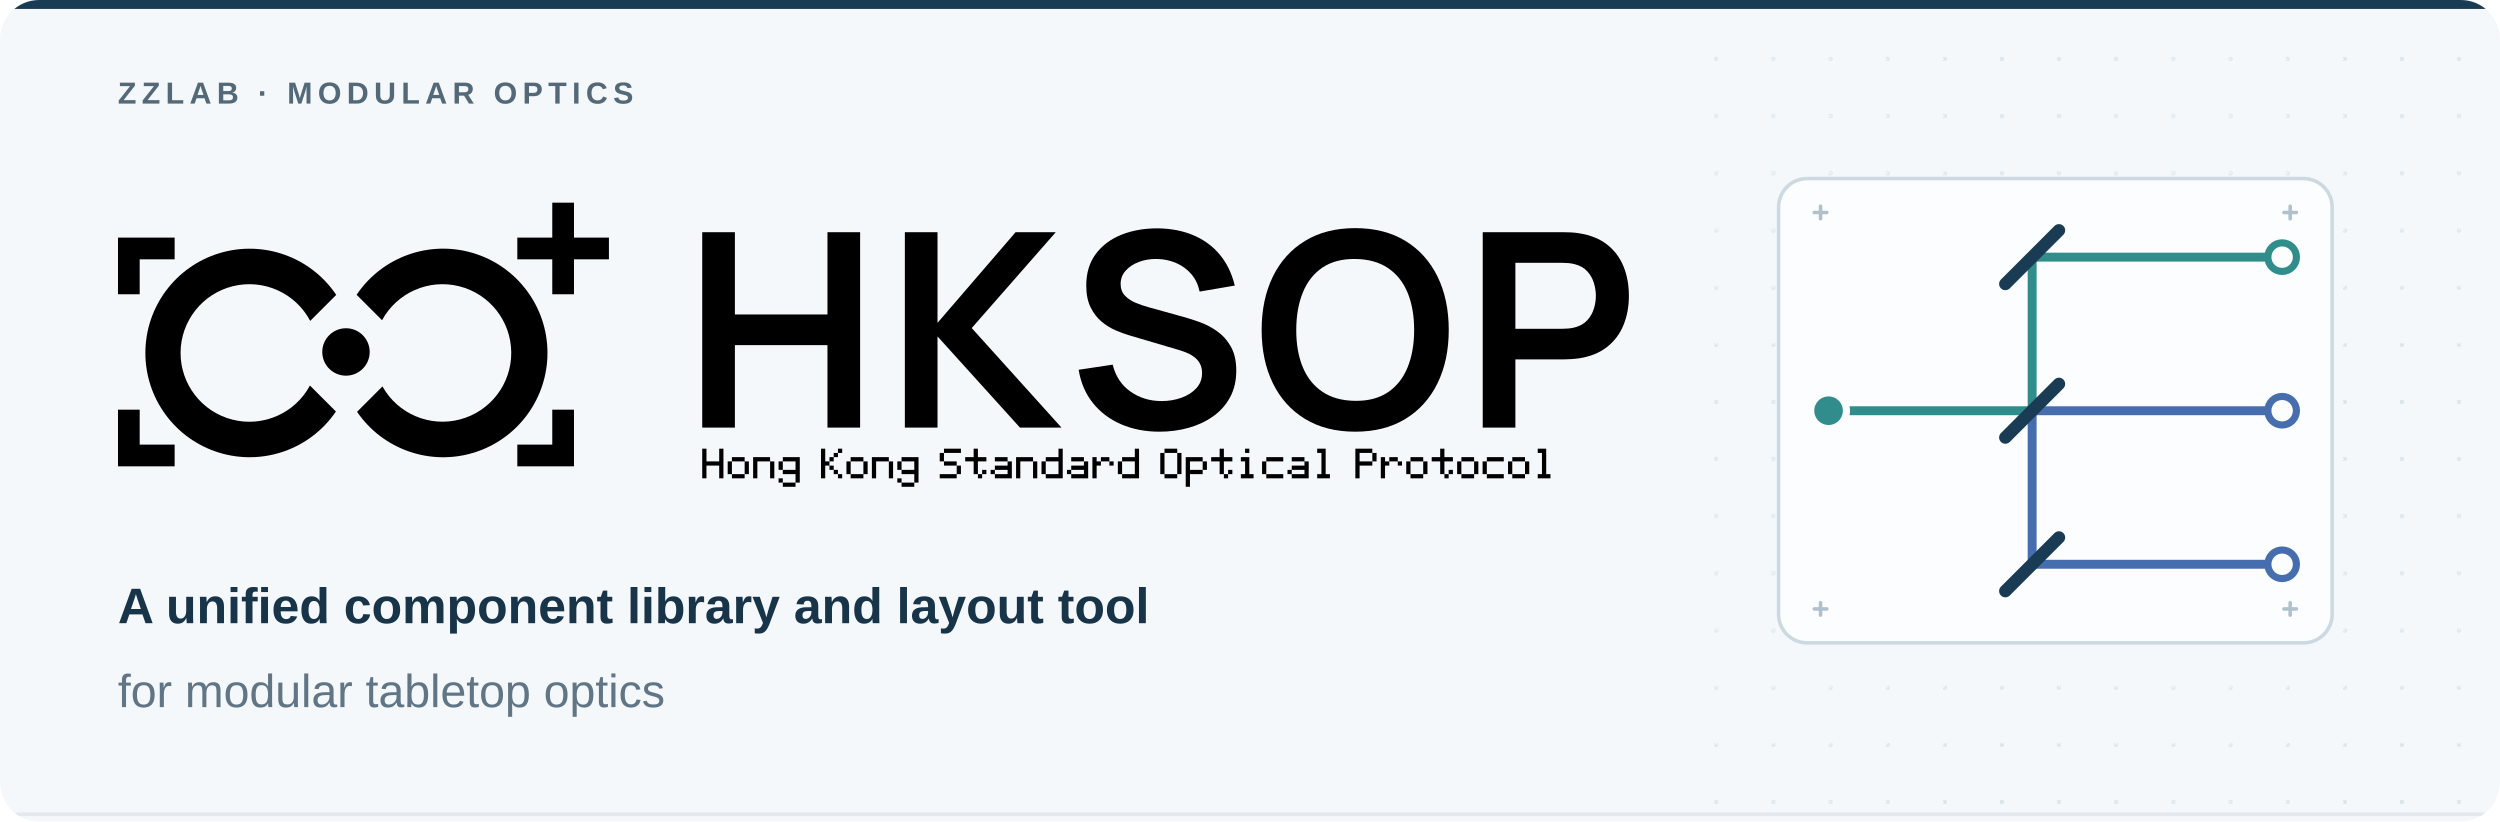
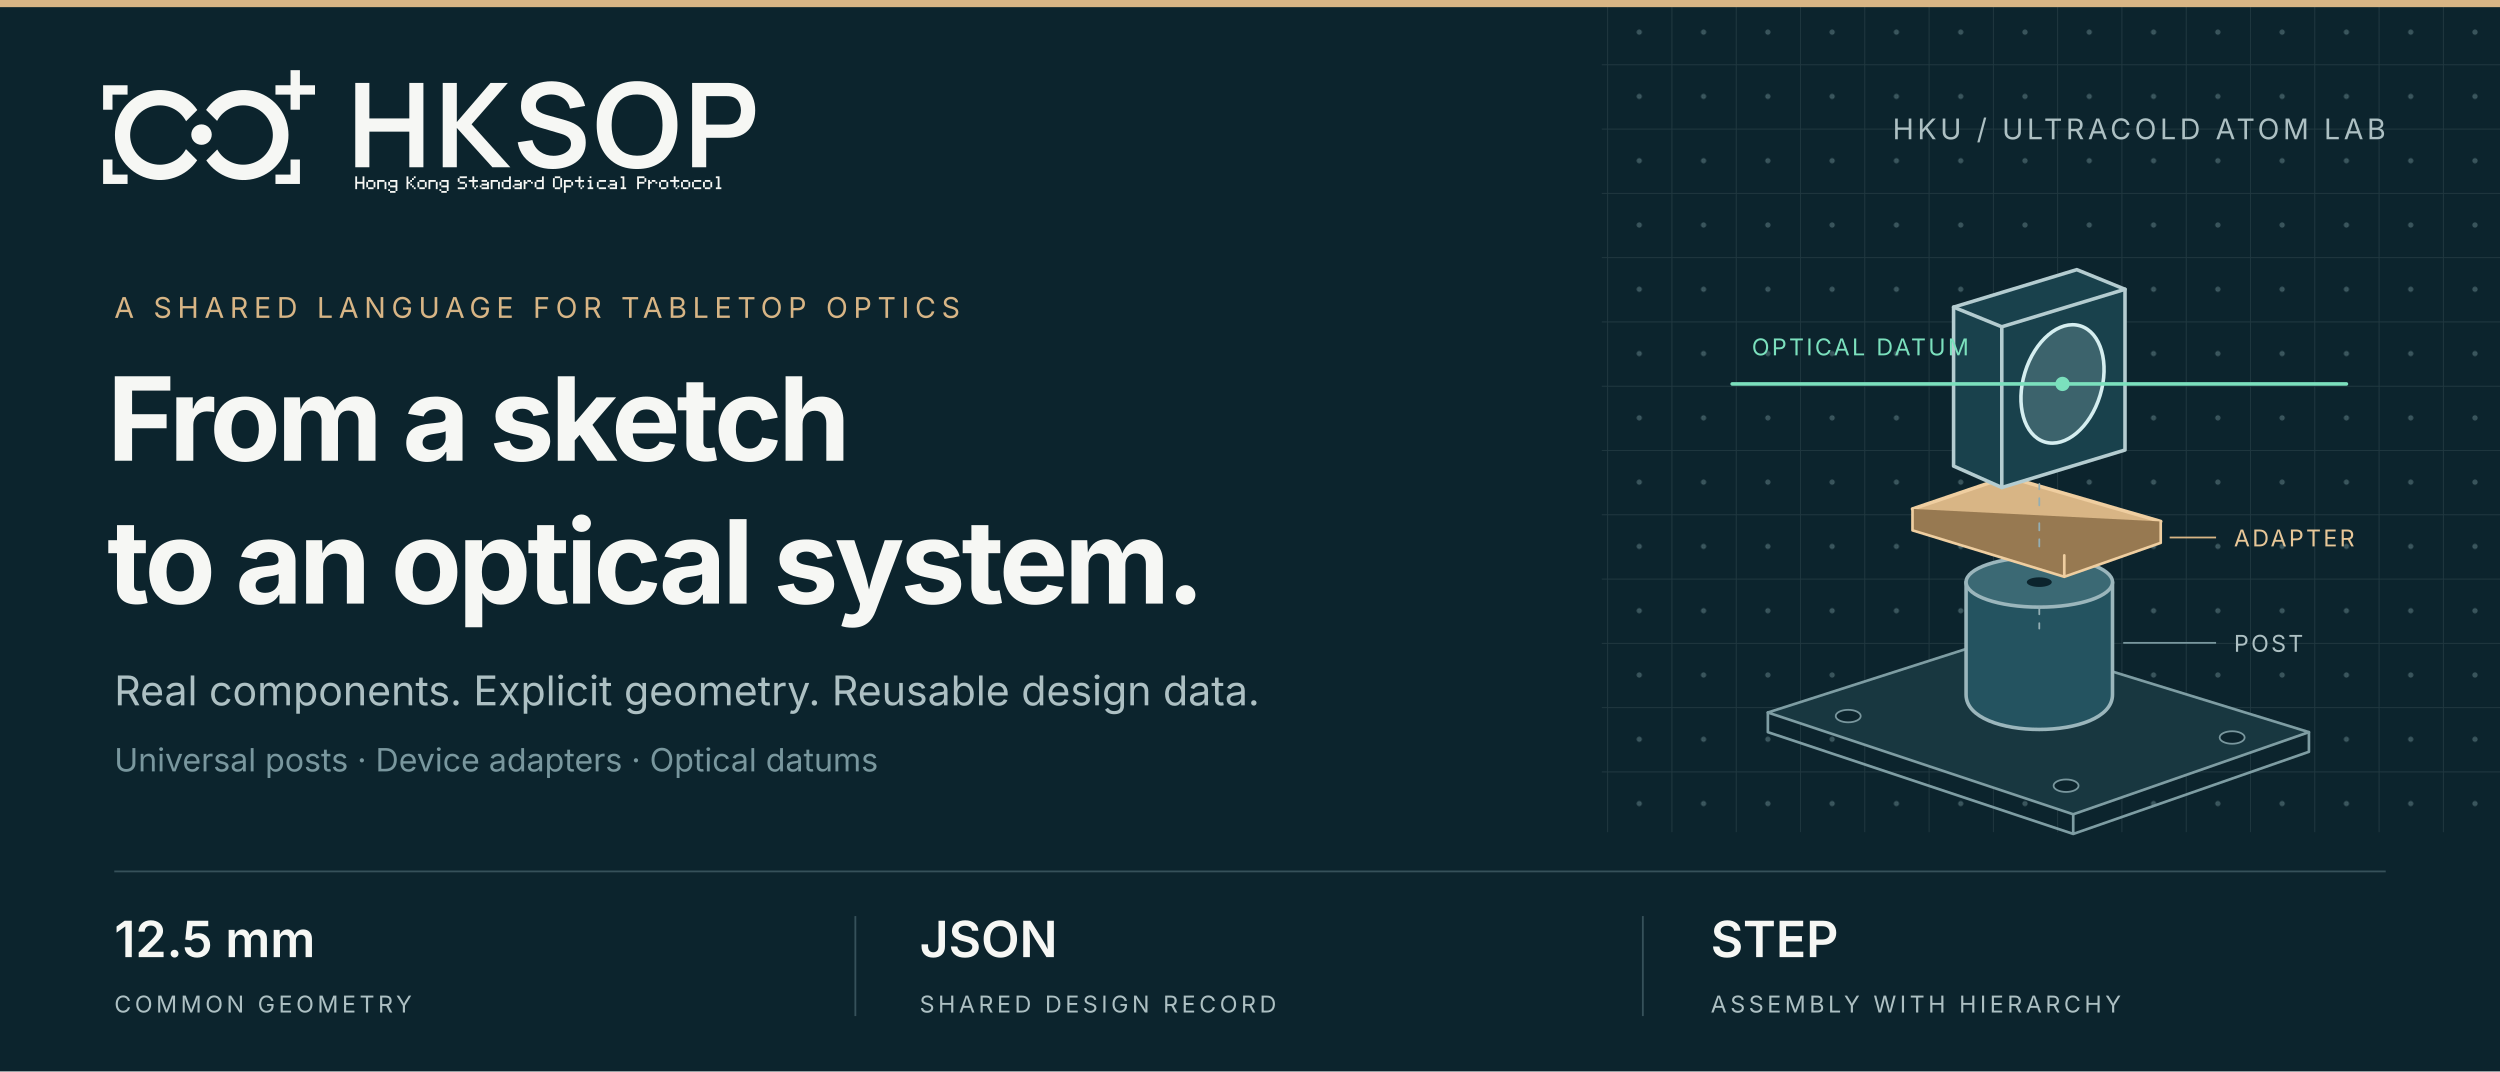
- <svg xmlns="http://www.w3.org/2000/svg" width="1400" height="460" viewBox="0 0 1400 460" role="img" aria-labelledby="cover-title cover-desc">
+ <svg xmlns="http://www.w3.org/2000/svg" width="1400" height="600" viewBox="0 0 1400 600" role="img" aria-labelledby="title desc">
  <defs>
-     <pattern id="grid" width="32" height="32" patternUnits="userSpaceOnUse">
-       <circle cx="1" cy="1" r="1.3" fill="#dce5eb" />
+     <pattern id="grid" width="36" height="36" patternUnits="userSpaceOnUse">
+       <path d="M36 0H0V36" fill="none" stroke="#203840" stroke-width="1" />
    </pattern>
-     <clipPath id="cover-clip">
-       <rect width="1400" height="460" rx="22" />
-     </clipPath>
+     <pattern id="dots" width="36" height="36" patternUnits="userSpaceOnUse">
+       <circle cx="18" cy="18" r="1.5" fill="#39545b" />
+     </pattern>
  </defs>
-   <g clip-path="url(#cover-clip)">
-     <rect width="1400" height="460" fill="#f5f8fa" />
-     <rect x="960" width="440" height="460" fill="url(#grid)" />
-     <path d="M0 0H1400" stroke="#193b54" stroke-width="10" />
-     <path d="M0 456H1400" stroke="#e2e8ed" stroke-width="2" />
-     <g font-family="-apple-system, BlinkMacSystemFont, Segoe UI, PingFang SC, Microsoft YaHei, Arial, sans-serif">
-       <text x="66" y="58" font-size="17" font-weight="600" letter-spacing="3" fill="#536978">ZZLAB · MODULAR OPTICS</text>
-       <g transform="translate(18 85) scale(0.475)">
-         <g id="symbol">
-           <g id="original-core">
-             <path id="green-c" fill="#000000" d="M358.497 168.719 A122.916 122.916 0 1 0 358.13 306.186 L327.513 275.569 A81.088 81.088 0 1 1 327.824 199.392 Z" />
-             <path id="blue-c" fill="#000000" d="M382.527 168.583 A122.964 122.964 0 1 1 383.063 306.553 L412.995 276.621 A81.052 81.052 0 1 0 412.516 198.572 Z" />
-             <circle id="center" cx="370" cy="236" r="27.956" fill="#000000" />
-             <path id="brand-plus" fill="#000000" d="M613.2 60 L638.8 60 L638.8 101.2 L680 101.2 L680 126.8 L638.8 126.8 L638.8 168 L613.2 168 L613.2 126.8 L572 126.8 L572 101.2 L613.2 101.2 Z" />
-           </g>
-           <g id="standard-interfaces">
-             <path id="corner-top-left" fill="#000000" d="M101.2 101.2 L168 101.2 L168 126.8 L126.8 126.8 L126.8 168 L101.2 168 Z" />
-             <path id="corner-bottom-left" fill="#000000" d="M101.2 304 L126.8 304 L126.8 345.2 L168 345.2 L168 370.8 L101.2 370.8 Z" />
-             <path id="corner-bottom-right" fill="#000000" d="M613.2 304 L638.8 304 L638.8 370.8 L572 370.8 L572 345.2 L613.2 345.2 Z" />
-           </g>
-         </g>
-         <g id="wordmark-acronym" fill="#000000" aria-label="HKSOP" data-typeface="Manrope" data-weight="700">
-           <path id="manrope-letter-0" d="M790.0 325.2V94.8H828.506V191.814H937.627V94.8H976.133V325.2H937.627V227.92H828.506V325.2Z" />
-           <path id="manrope-letter-1" d="M1028.88 325.2V94.8H1067.386V201.68L1159.44 94.8H1206.799L1107.706 207.813L1213.573 325.2H1164.613L1067.386 217.68V325.2Z" />
-           <path id="manrope-letter-2" d="M1329.2 330Q1303.973 330 1283.733 321.2Q1263.493 312.4 1250.453 296.013Q1237.413 279.627 1233.787 256.987L1273.893 250.96Q1278.933 271.44 1294.853 282.667Q1310.773 293.894 1331.6 293.894Q1343.893 293.894 1354.8 290.027Q1365.707 286.16 1372.493 278.76Q1379.28 271.36 1379.28 260.773Q1379.28 255.893 1377.693 251.853Q1376.107 247.813 1373 244.6Q1369.893 241.386 1365.026 238.773Q1360.16 236.16 1353.626 234.16L1294.16 216.613Q1286.48 214.4 1277.573 210.586Q1268.666 206.773 1260.773 200.186Q1252.88 193.6 1247.813 183.266Q1242.747 172.933 1242.747 157.68Q1242.747 135.413 1254.067 120.333Q1265.387 105.253 1284.48 97.693Q1303.573 90.133 1327.013 90.267Q1350.64 90.533 1369.226 98.453Q1387.813 106.373 1400.253 121.36Q1412.693 136.347 1417.84 157.733L1376.4 164.827Q1373.894 152.693 1366.56 144.173Q1359.227 135.653 1348.76 131.146Q1338.293 126.639 1326.48 126.373Q1314.933 126.106 1305.119 129.746Q1295.306 133.386 1289.293 140.08Q1283.279 146.773 1283.279 155.76Q1283.279 164.32 1288.386 169.627Q1293.493 174.933 1301.146 178.094Q1308.8 181.254 1316.56 183.334L1357.84 194.8Q1366.32 197.094 1376.853 200.934Q1387.386 204.774 1397.146 211.64Q1406.906 218.507 1413.253 229.72Q1419.6 240.934 1419.6 258.107Q1419.6 276.053 1412.2 289.587Q1404.8 303.12 1392.106 312.067Q1379.413 321.013 1363.16 325.507Q1346.906 330 1329.2 330Z" />
-           <path id="manrope-letter-3" d="M1559.813 330Q1525.28 330 1500.587 314.907Q1475.893 299.813 1462.707 272.773Q1449.52 245.733 1449.52 210Q1449.52 174.267 1462.707 147.227Q1475.893 120.187 1500.587 105.093Q1525.28 90 1559.813 90Q1594.346 90 1619.04 105.093Q1643.733 120.187 1656.92 147.227Q1670.106 174.267 1670.106 210Q1670.106 245.733 1656.92 272.773Q1643.733 299.813 1619.04 314.907Q1594.346 330 1559.813 330ZM1559.813 293.627Q1583.013 293.894 1598.44 283.48Q1613.867 273.067 1621.587 254.134Q1629.307 235.2 1629.307 210Q1629.307 184.8 1621.587 166.12Q1613.867 147.44 1598.44 137.04Q1583.013 126.639 1559.813 126.373Q1536.613 126.106 1521.213 136.506Q1505.813 146.906 1498.093 165.853Q1490.373 184.8 1490.319 210Q1490.266 235.2 1497.986 253.867Q1505.706 272.534 1521.16 282.947Q1536.613 293.361 1559.813 293.627Z" />
-           <path id="manrope-letter-4" d="M1710.16 325.2V94.8H1805.36Q1808.72 94.8 1814.04 95.04Q1819.36 95.28 1823.813 96.08Q1843.786 99.173 1856.826 109.427Q1869.866 119.68 1876.173 135.227Q1882.48 150.773 1882.48 169.787Q1882.48 188.8 1876.106 204.346Q1869.733 219.893 1856.693 230.146Q1843.653 240.4 1823.813 243.493Q1819.36 244.133 1813.973 244.453Q1808.586 244.773 1805.36 244.773H1748.666V325.2ZM1748.666 208.667H1803.76Q1807.013 208.667 1810.973 208.347Q1814.933 208.027 1818.373 207.12Q1827.92 204.694 1833.427 198.627Q1838.933 192.56 1841.24 184.853Q1843.547 177.147 1843.547 169.787Q1843.547 162.426 1841.24 154.72Q1838.933 147.013 1833.427 140.946Q1827.92 134.879 1818.373 132.453Q1814.933 131.519 1810.973 131.213Q1807.013 130.906 1803.76 130.906H1748.666Z" />
-         </g>
-         <g id="wordmark-full-name" fill="#000000" fill-rule="evenodd" aria-label="Hong Kong Standard Optical Protocol" data-lettering="geometric-pixel">
-           <path id="pixel-letter-0" d="M790 350 L795 350 L795 365 L810 365 L810 350 L815 350 L815 385 L810 385 L810 370 L795 370 L795 385 L790 385 Z" />
-           <path id="pixel-letter-1" d="M820 365 L825 365 L825 380 L820 380 Z M825 360 L840 360 L840 365 L825 365 Z M825 380 L840 380 L840 385 L825 385 Z M840 365 L845 365 L845 380 L840 380 Z" />
-           <path id="pixel-letter-2" d="M850 360 L870 360 L870 365 L855 365 L855 385 L850 385 Z M870 365 L875 365 L875 385 L870 385 Z" />
-           <path id="pixel-letter-3" d="M880 365 L885 365 L885 375 L880 375 Z M880 385 L885 385 L885 390 L880 390 Z M885 360 L905 360 L905 390 L900 390 L900 380 L885 380 L885 375 L900 375 L900 365 L885 365 Z M885 390 L900 390 L900 395 L885 395 Z" />
-           <path id="pixel-letter-5" d="M930 350 L935 350 L935 365 L940 365 L940 370 L935 370 L935 385 L930 385 Z M940 360 L945 360 L945 365 L940 365 Z M940 370 L945 370 L945 375 L940 375 Z M945 355 L950 355 L950 360 L945 360 Z M945 375 L950 375 L950 380 L945 380 Z M950 350 L955 350 L955 355 L950 355 Z M950 380 L955 380 L955 385 L950 385 Z" />
-           <path id="pixel-letter-6" d="M960 365 L965 365 L965 380 L960 380 Z M965 360 L980 360 L980 365 L965 365 Z M965 380 L980 380 L980 385 L965 385 Z M980 365 L985 365 L985 380 L980 380 Z" />
-           <path id="pixel-letter-7" d="M990 360 L1010 360 L1010 365 L995 365 L995 385 L990 385 Z M1010 365 L1015 365 L1015 385 L1010 385 Z" />
-           <path id="pixel-letter-8" d="M1020 365 L1025 365 L1025 375 L1020 375 Z M1020 385 L1025 385 L1025 390 L1020 390 Z M1025 360 L1045 360 L1045 390 L1040 390 L1040 380 L1025 380 L1025 375 L1040 375 L1040 365 L1025 365 Z M1025 390 L1040 390 L1040 395 L1025 395 Z" />
-           <path id="pixel-letter-10" d="M1070 355 L1075 355 L1075 365 L1070 365 Z M1070 380 L1090 380 L1090 385 L1070 385 Z M1075 350 L1095 350 L1095 355 L1075 355 Z M1075 365 L1090 365 L1090 370 L1075 370 Z M1090 370 L1095 370 L1095 380 L1090 380 Z" />
-           <path id="pixel-letter-11" d="M1100 360 L1110 360 L1110 350 L1115 350 L1115 360 L1125 360 L1125 365 L1115 365 L1115 380 L1110 380 L1110 365 L1100 365 Z M1115 380 L1120 380 L1120 385 L1115 385 Z M1120 375 L1125 375 L1125 380 L1120 380 Z" />
-           <path id="pixel-letter-12" d="M1130 375 L1135 375 L1135 380 L1130 380 Z M1135 360 L1150 360 L1150 365 L1135 365 Z M1135 370 L1150 370 L1150 365 L1155 365 L1155 385 L1135 385 L1135 380 L1150 380 L1150 375 L1135 375 Z" />
-           <path id="pixel-letter-13" d="M1160 360 L1180 360 L1180 365 L1165 365 L1165 385 L1160 385 Z M1180 365 L1185 365 L1185 385 L1180 385 Z" />
-           <path id="pixel-letter-14" d="M1190 365 L1195 365 L1195 380 L1190 380 Z M1195 360 L1210 360 L1210 350 L1215 350 L1215 385 L1195 385 L1195 380 L1210 380 L1210 365 L1195 365 Z" />
-           <path id="pixel-letter-15" d="M1220 375 L1225 375 L1225 380 L1220 380 Z M1225 360 L1240 360 L1240 365 L1225 365 Z M1225 370 L1240 370 L1240 365 L1245 365 L1245 385 L1225 385 L1225 380 L1240 380 L1240 375 L1225 375 Z" />
-           <path id="pixel-letter-16" d="M1250 360 L1255 360 L1255 365 L1260 365 L1260 370 L1255 370 L1255 385 L1250 385 Z M1260 360 L1270 360 L1270 365 L1260 365 Z M1270 365 L1275 365 L1275 370 L1270 370 Z" />
-           <path id="pixel-letter-17" d="M1280 365 L1285 365 L1285 380 L1280 380 Z M1285 360 L1300 360 L1300 350 L1305 350 L1305 385 L1285 385 L1285 380 L1300 380 L1300 365 L1285 365 Z" />
-           <path id="pixel-letter-19" d="M1330 355 L1335 355 L1335 380 L1330 380 Z M1335 350 L1350 350 L1350 355 L1335 355 Z M1335 380 L1350 380 L1350 385 L1335 385 Z M1350 355 L1355 355 L1355 380 L1350 380 Z" />
-           <path id="pixel-letter-20" d="M1360 360 L1380 360 L1380 365 L1365 365 L1365 375 L1380 375 L1380 380 L1365 380 L1365 395 L1360 395 Z M1380 365 L1385 365 L1385 375 L1380 375 Z" />
-           <path id="pixel-letter-21" d="M1390 360 L1400 360 L1400 350 L1405 350 L1405 360 L1415 360 L1415 365 L1405 365 L1405 380 L1400 380 L1400 365 L1390 365 Z M1405 380 L1410 380 L1410 385 L1405 385 Z M1410 375 L1415 375 L1415 380 L1410 380 Z" />
-           <path id="pixel-letter-22" d="M1425 360 L1435 360 L1435 380 L1440 380 L1440 385 L1425 385 L1425 380 L1430 380 L1430 365 L1425 365 Z M1430 350 L1435 350 L1435 355 L1430 355 Z" />
-           <path id="pixel-letter-23" d="M1450 365 L1455 365 L1455 380 L1450 380 Z M1455 360 L1475 360 L1475 365 L1455 365 Z M1455 380 L1475 380 L1475 385 L1455 385 Z" />
-           <path id="pixel-letter-24" d="M1480 375 L1485 375 L1485 380 L1480 380 Z M1485 360 L1500 360 L1500 365 L1485 365 Z M1485 370 L1500 370 L1500 365 L1505 365 L1505 385 L1485 385 L1485 380 L1500 380 L1500 375 L1485 375 Z" />
-           <path id="pixel-letter-25" d="M1515 350 L1525 350 L1525 380 L1530 380 L1530 385 L1515 385 L1515 380 L1520 380 L1520 355 L1515 355 Z" />
-           <path id="pixel-letter-27" d="M1560 350 L1580 350 L1580 355 L1565 355 L1565 365 L1580 365 L1580 370 L1565 370 L1565 385 L1560 385 Z M1580 355 L1585 355 L1585 365 L1580 365 Z" />
-           <path id="pixel-letter-28" d="M1590 360 L1595 360 L1595 365 L1600 365 L1600 370 L1595 370 L1595 385 L1590 385 Z M1600 360 L1610 360 L1610 365 L1600 365 Z M1610 365 L1615 365 L1615 370 L1610 370 Z" />
-           <path id="pixel-letter-29" d="M1620 365 L1625 365 L1625 380 L1620 380 Z M1625 360 L1640 360 L1640 365 L1625 365 Z M1625 380 L1640 380 L1640 385 L1625 385 Z M1640 365 L1645 365 L1645 380 L1640 380 Z" />
-           <path id="pixel-letter-30" d="M1650 360 L1660 360 L1660 350 L1665 350 L1665 360 L1675 360 L1675 365 L1665 365 L1665 380 L1660 380 L1660 365 L1650 365 Z M1665 380 L1670 380 L1670 385 L1665 385 Z M1670 375 L1675 375 L1675 380 L1670 380 Z" />
-           <path id="pixel-letter-31" d="M1680 365 L1685 365 L1685 380 L1680 380 Z M1685 360 L1700 360 L1700 365 L1685 365 Z M1685 380 L1700 380 L1700 385 L1685 385 Z M1700 365 L1705 365 L1705 380 L1700 380 Z" />
-           <path id="pixel-letter-32" d="M1710 365 L1715 365 L1715 380 L1710 380 Z M1715 360 L1735 360 L1735 365 L1715 365 Z M1715 380 L1735 380 L1735 385 L1715 385 Z" />
-           <path id="pixel-letter-33" d="M1740 365 L1745 365 L1745 380 L1740 380 Z M1745 360 L1760 360 L1760 365 L1745 365 Z M1745 380 L1760 380 L1760 385 L1745 385 Z M1760 365 L1765 365 L1765 380 L1760 380 Z" />
-           <path id="pixel-letter-34" d="M1775 350 L1785 350 L1785 380 L1790 380 L1790 385 L1775 385 L1775 380 L1780 380 L1780 355 L1775 355 Z" />
-         </g>
+   <rect width="1400" height="600" fill="#0c242d" />
+   <rect x="897" width="503" height="466" fill="url(#grid)" />
+   <rect x="897" width="503" height="466" fill="url(#dots)" />
+   <path d="M0 0H1400" stroke="#d8b585" stroke-width="8" />
+   <g transform="translate(37 27) scale(0.205)">
+     <g id="symbol">
+       <g id="original-core">
+         <path id="green-c" fill="#f6f7f4" d="M358.497 168.719 A122.916 122.916 0 1 0 358.13 306.186 L327.513 275.569 A81.088 81.088 0 1 1 327.824 199.392 Z" />
+         <path id="blue-c" fill="#f6f7f4" d="M382.527 168.583 A122.964 122.964 0 1 1 383.063 306.553 L412.995 276.621 A81.052 81.052 0 1 0 412.516 198.572 Z" />
+         <circle id="center" cx="370" cy="236" r="27.956" fill="#f6f7f4" />
+         <path id="brand-plus" fill="#f6f7f4" d="M613.2 60 L638.8 60 L638.8 101.2 L680 101.2 L680 126.8 L638.8 126.8 L638.8 168 L613.2 168 L613.2 126.8 L572 126.8 L572 101.2 L613.2 101.2 Z" />
      </g>
-       <text x="66" y="349" font-size="28" font-weight="600" fill="#183449">A unified component library and layout tool</text>
-       <text x="66" y="396" font-size="26" fill="#607585">for modular tabletop optics</text>
+       <g id="standard-interfaces">
+         <path id="corner-top-left" fill="#f6f7f4" d="M101.2 101.2 L168 101.2 L168 126.8 L126.8 126.8 L126.8 168 L101.2 168 Z" />
+         <path id="corner-bottom-left" fill="#f6f7f4" d="M101.2 304 L126.8 304 L126.8 345.2 L168 345.2 L168 370.8 L101.2 370.8 Z" />
+         <path id="corner-bottom-right" fill="#f6f7f4" d="M613.2 304 L638.8 304 L638.8 370.8 L572 370.8 L572 345.2 L613.2 345.2 Z" />
+       </g>
    </g>
-     <g fill="none" stroke-linecap="round" stroke-linejoin="round">
-       <rect x="996" y="100" width="310" height="260" rx="16" fill="#fbfdfe" stroke="#ccd9e1" stroke-width="2" />
-       <path d="M1024 230H1138V144H1278" stroke="#318d8b" stroke-width="5" />
-       <path d="M1138 230H1278" stroke="#466eae" stroke-width="5" />
-       <path d="M1138 230V316H1278" stroke="#466eae" stroke-width="5" />
-       <path d="M1123 245L1153 215M1123 159L1153 129M1123 331L1153 301" stroke="#193b54" stroke-width="7" />
-       <circle cx="1024" cy="230" r="10" fill="#318d8b" stroke="#fbfdfe" stroke-width="4" />
-       <circle cx="1278" cy="144" r="8" fill="#fbfdfe" stroke="#318d8b" stroke-width="4" />
-       <circle cx="1278" cy="230" r="8" fill="#fbfdfe" stroke="#466eae" stroke-width="4" />
-       <circle cx="1278" cy="316" r="8" fill="#fbfdfe" stroke="#466eae" stroke-width="4" />
-       <path d="M1016 119h7m-3.5-3.5v7M1279 119h7m-3.5-3.5v7M1016 341h7m-3.5-3.5v7M1279 341h7m-3.5-3.5v7" stroke="#b0c1cc" stroke-width="2" />
+     <g id="wordmark-acronym" fill="#f6f7f4" aria-label="HKSOP" data-typeface="Manrope" data-weight="700">
+       <path id="manrope-letter-0" d="M790.0 325.2V94.8H828.506V191.814H937.627V94.8H976.133V325.2H937.627V227.92H828.506V325.2Z" />
+       <path id="manrope-letter-1" d="M1028.88 325.2V94.8H1067.386V201.68L1159.44 94.8H1206.799L1107.706 207.813L1213.573 325.2H1164.613L1067.386 217.68V325.2Z" />
+       <path id="manrope-letter-2" d="M1329.2 330Q1303.973 330 1283.733 321.2Q1263.493 312.4 1250.453 296.013Q1237.413 279.627 1233.787 256.987L1273.893 250.96Q1278.933 271.44 1294.853 282.667Q1310.773 293.894 1331.6 293.894Q1343.893 293.894 1354.8 290.027Q1365.707 286.16 1372.493 278.76Q1379.28 271.36 1379.28 260.773Q1379.28 255.893 1377.693 251.853Q1376.107 247.813 1373 244.6Q1369.893 241.386 1365.026 238.773Q1360.16 236.16 1353.626 234.16L1294.16 216.613Q1286.48 214.4 1277.573 210.586Q1268.666 206.773 1260.773 200.186Q1252.88 193.6 1247.813 183.266Q1242.747 172.933 1242.747 157.68Q1242.747 135.413 1254.067 120.333Q1265.387 105.253 1284.48 97.693Q1303.573 90.133 1327.013 90.267Q1350.64 90.533 1369.226 98.453Q1387.813 106.373 1400.253 121.36Q1412.693 136.347 1417.84 157.733L1376.4 164.827Q1373.894 152.693 1366.56 144.173Q1359.227 135.653 1348.76 131.146Q1338.293 126.639 1326.48 126.373Q1314.933 126.106 1305.119 129.746Q1295.306 133.386 1289.293 140.08Q1283.279 146.773 1283.279 155.76Q1283.279 164.32 1288.386 169.627Q1293.493 174.933 1301.146 178.094Q1308.8 181.254 1316.56 183.334L1357.84 194.8Q1366.32 197.094 1376.853 200.934Q1387.386 204.774 1397.146 211.64Q1406.906 218.507 1413.253 229.72Q1419.6 240.934 1419.6 258.107Q1419.6 276.053 1412.2 289.587Q1404.8 303.12 1392.106 312.067Q1379.413 321.013 1363.16 325.507Q1346.906 330 1329.2 330Z" />
+       <path id="manrope-letter-3" d="M1559.813 330Q1525.28 330 1500.587 314.907Q1475.893 299.813 1462.707 272.773Q1449.52 245.733 1449.52 210Q1449.52 174.267 1462.707 147.227Q1475.893 120.187 1500.587 105.093Q1525.28 90 1559.813 90Q1594.346 90 1619.04 105.093Q1643.733 120.187 1656.92 147.227Q1670.106 174.267 1670.106 210Q1670.106 245.733 1656.92 272.773Q1643.733 299.813 1619.04 314.907Q1594.346 330 1559.813 330ZM1559.813 293.627Q1583.013 293.894 1598.44 283.48Q1613.867 273.067 1621.587 254.134Q1629.307 235.2 1629.307 210Q1629.307 184.8 1621.587 166.12Q1613.867 147.44 1598.44 137.04Q1583.013 126.639 1559.813 126.373Q1536.613 126.106 1521.213 136.506Q1505.813 146.906 1498.093 165.853Q1490.373 184.8 1490.319 210Q1490.266 235.2 1497.986 253.867Q1505.706 272.534 1521.16 282.947Q1536.613 293.361 1559.813 293.627Z" />
+       <path id="manrope-letter-4" d="M1710.16 325.2V94.8H1805.36Q1808.72 94.8 1814.04 95.04Q1819.36 95.28 1823.813 96.08Q1843.786 99.173 1856.826 109.427Q1869.866 119.68 1876.173 135.227Q1882.48 150.773 1882.48 169.787Q1882.48 188.8 1876.106 204.346Q1869.733 219.893 1856.693 230.146Q1843.653 240.4 1823.813 243.493Q1819.36 244.133 1813.973 244.453Q1808.586 244.773 1805.36 244.773H1748.666V325.2ZM1748.666 208.667H1803.76Q1807.013 208.667 1810.973 208.347Q1814.933 208.027 1818.373 207.12Q1827.92 204.694 1833.427 198.627Q1838.933 192.56 1841.24 184.853Q1843.547 177.147 1843.547 169.787Q1843.547 162.426 1841.24 154.72Q1838.933 147.013 1833.427 140.946Q1827.92 134.879 1818.373 132.453Q1814.933 131.519 1810.973 131.213Q1807.013 130.906 1803.76 130.906H1748.666Z" />
+     </g>
+     <g id="wordmark-full-name" fill="#f6f7f4" fill-rule="evenodd" aria-label="Hong Kong Standard Optical Protocol" data-lettering="geometric-pixel">
+       <path id="pixel-letter-0" d="M790 350 L795 350 L795 365 L810 365 L810 350 L815 350 L815 385 L810 385 L810 370 L795 370 L795 385 L790 385 Z" />
+       <path id="pixel-letter-1" d="M820 365 L825 365 L825 380 L820 380 Z M825 360 L840 360 L840 365 L825 365 Z M825 380 L840 380 L840 385 L825 385 Z M840 365 L845 365 L845 380 L840 380 Z" />
+       <path id="pixel-letter-2" d="M850 360 L870 360 L870 365 L855 365 L855 385 L850 385 Z M870 365 L875 365 L875 385 L870 385 Z" />
+       <path id="pixel-letter-3" d="M880 365 L885 365 L885 375 L880 375 Z M880 385 L885 385 L885 390 L880 390 Z M885 360 L905 360 L905 390 L900 390 L900 380 L885 380 L885 375 L900 375 L900 365 L885 365 Z M885 390 L900 390 L900 395 L885 395 Z" />
+       <path id="pixel-letter-5" d="M930 350 L935 350 L935 365 L940 365 L940 370 L935 370 L935 385 L930 385 Z M940 360 L945 360 L945 365 L940 365 Z M940 370 L945 370 L945 375 L940 375 Z M945 355 L950 355 L950 360 L945 360 Z M945 375 L950 375 L950 380 L945 380 Z M950 350 L955 350 L955 355 L950 355 Z M950 380 L955 380 L955 385 L950 385 Z" />
+       <path id="pixel-letter-6" d="M960 365 L965 365 L965 380 L960 380 Z M965 360 L980 360 L980 365 L965 365 Z M965 380 L980 380 L980 385 L965 385 Z M980 365 L985 365 L985 380 L980 380 Z" />
+       <path id="pixel-letter-7" d="M990 360 L1010 360 L1010 365 L995 365 L995 385 L990 385 Z M1010 365 L1015 365 L1015 385 L1010 385 Z" />
+       <path id="pixel-letter-8" d="M1020 365 L1025 365 L1025 375 L1020 375 Z M1020 385 L1025 385 L1025 390 L1020 390 Z M1025 360 L1045 360 L1045 390 L1040 390 L1040 380 L1025 380 L1025 375 L1040 375 L1040 365 L1025 365 Z M1025 390 L1040 390 L1040 395 L1025 395 Z" />
+       <path id="pixel-letter-10" d="M1070 355 L1075 355 L1075 365 L1070 365 Z M1070 380 L1090 380 L1090 385 L1070 385 Z M1075 350 L1095 350 L1095 355 L1075 355 Z M1075 365 L1090 365 L1090 370 L1075 370 Z M1090 370 L1095 370 L1095 380 L1090 380 Z" />
+       <path id="pixel-letter-11" d="M1100 360 L1110 360 L1110 350 L1115 350 L1115 360 L1125 360 L1125 365 L1115 365 L1115 380 L1110 380 L1110 365 L1100 365 Z M1115 380 L1120 380 L1120 385 L1115 385 Z M1120 375 L1125 375 L1125 380 L1120 380 Z" />
+       <path id="pixel-letter-12" d="M1130 375 L1135 375 L1135 380 L1130 380 Z M1135 360 L1150 360 L1150 365 L1135 365 Z M1135 370 L1150 370 L1150 365 L1155 365 L1155 385 L1135 385 L1135 380 L1150 380 L1150 375 L1135 375 Z" />
+       <path id="pixel-letter-13" d="M1160 360 L1180 360 L1180 365 L1165 365 L1165 385 L1160 385 Z M1180 365 L1185 365 L1185 385 L1180 385 Z" />
+       <path id="pixel-letter-14" d="M1190 365 L1195 365 L1195 380 L1190 380 Z M1195 360 L1210 360 L1210 350 L1215 350 L1215 385 L1195 385 L1195 380 L1210 380 L1210 365 L1195 365 Z" />
+       <path id="pixel-letter-15" d="M1220 375 L1225 375 L1225 380 L1220 380 Z M1225 360 L1240 360 L1240 365 L1225 365 Z M1225 370 L1240 370 L1240 365 L1245 365 L1245 385 L1225 385 L1225 380 L1240 380 L1240 375 L1225 375 Z" />
+       <path id="pixel-letter-16" d="M1250 360 L1255 360 L1255 365 L1260 365 L1260 370 L1255 370 L1255 385 L1250 385 Z M1260 360 L1270 360 L1270 365 L1260 365 Z M1270 365 L1275 365 L1275 370 L1270 370 Z" />
+       <path id="pixel-letter-17" d="M1280 365 L1285 365 L1285 380 L1280 380 Z M1285 360 L1300 360 L1300 350 L1305 350 L1305 385 L1285 385 L1285 380 L1300 380 L1300 365 L1285 365 Z" />
+       <path id="pixel-letter-19" d="M1330 355 L1335 355 L1335 380 L1330 380 Z M1335 350 L1350 350 L1350 355 L1335 355 Z M1335 380 L1350 380 L1350 385 L1335 385 Z M1350 355 L1355 355 L1355 380 L1350 380 Z" />
+       <path id="pixel-letter-20" d="M1360 360 L1380 360 L1380 365 L1365 365 L1365 375 L1380 375 L1380 380 L1365 380 L1365 395 L1360 395 Z M1380 365 L1385 365 L1385 375 L1380 375 Z" />
+       <path id="pixel-letter-21" d="M1390 360 L1400 360 L1400 350 L1405 350 L1405 360 L1415 360 L1415 365 L1405 365 L1405 380 L1400 380 L1400 365 L1390 365 Z M1405 380 L1410 380 L1410 385 L1405 385 Z M1410 375 L1415 375 L1415 380 L1410 380 Z" />
+       <path id="pixel-letter-22" d="M1425 360 L1435 360 L1435 380 L1440 380 L1440 385 L1425 385 L1425 380 L1430 380 L1430 365 L1425 365 Z M1430 350 L1435 350 L1435 355 L1430 355 Z" />
+       <path id="pixel-letter-23" d="M1450 365 L1455 365 L1455 380 L1450 380 Z M1455 360 L1475 360 L1475 365 L1455 365 Z M1455 380 L1475 380 L1475 385 L1455 385 Z" />
+       <path id="pixel-letter-24" d="M1480 375 L1485 375 L1485 380 L1480 380 Z M1485 360 L1500 360 L1500 365 L1485 365 Z M1485 370 L1500 370 L1500 365 L1505 365 L1505 385 L1485 385 L1485 380 L1500 380 L1500 375 L1485 375 Z" />
+       <path id="pixel-letter-25" d="M1515 350 L1525 350 L1525 380 L1530 380 L1530 385 L1515 385 L1515 380 L1520 380 L1520 355 L1515 355 Z" />
+       <path id="pixel-letter-27" d="M1560 350 L1580 350 L1580 355 L1565 355 L1565 365 L1580 365 L1580 370 L1565 370 L1565 385 L1560 385 Z M1580 355 L1585 355 L1585 365 L1580 365 Z" />
+       <path id="pixel-letter-28" d="M1590 360 L1595 360 L1595 365 L1600 365 L1600 370 L1595 370 L1595 385 L1590 385 Z M1600 360 L1610 360 L1610 365 L1600 365 Z M1610 365 L1615 365 L1615 370 L1610 370 Z" />
+       <path id="pixel-letter-29" d="M1620 365 L1625 365 L1625 380 L1620 380 Z M1625 360 L1640 360 L1640 365 L1625 365 Z M1625 380 L1640 380 L1640 385 L1625 385 Z M1640 365 L1645 365 L1645 380 L1640 380 Z" />
+       <path id="pixel-letter-30" d="M1650 360 L1660 360 L1660 350 L1665 350 L1665 360 L1675 360 L1675 365 L1665 365 L1665 380 L1660 380 L1660 365 L1650 365 Z M1665 380 L1670 380 L1670 385 L1665 385 Z M1670 375 L1675 375 L1675 380 L1670 380 Z" />
+       <path id="pixel-letter-31" d="M1680 365 L1685 365 L1685 380 L1680 380 Z M1685 360 L1700 360 L1700 365 L1685 365 Z M1685 380 L1700 380 L1700 385 L1685 385 Z M1700 365 L1705 365 L1705 380 L1700 380 Z" />
+       <path id="pixel-letter-32" d="M1710 365 L1715 365 L1715 380 L1710 380 Z M1715 360 L1735 360 L1735 365 L1715 365 Z M1715 380 L1735 380 L1735 385 L1715 385 Z" />
+       <path id="pixel-letter-33" d="M1740 365 L1745 365 L1745 380 L1740 380 Z M1745 360 L1760 360 L1760 365 L1745 365 Z M1745 380 L1760 380 L1760 385 L1745 385 Z M1760 365 L1765 365 L1765 380 L1760 380 Z" />
+       <path id="pixel-letter-34" d="M1775 350 L1785 350 L1785 380 L1790 380 L1790 385 L1775 385 L1775 380 L1780 380 L1780 355 L1775 355 Z" />
    </g>
  </g>
+   <g font-family="Inter, -apple-system, BlinkMacSystemFont, Segoe UI, Arial, sans-serif">
+     <text x="1336" y="78" text-anchor="end" font-size="16" fill="#adc0c3" letter-spacing="2">HKU / ULTRACOLD ATOM LAB</text>
+     <text x="64" y="178" font-size="16" fill="#d8b585" letter-spacing="3.2">A SHARED LANGUAGE FOR TABLETOP OPTICS</text>
+     <text x="60" y="258" font-size="65" font-weight="650" letter-spacing="-2.2" fill="#f6f7f4">From a sketch</text>
+     <text x="60" y="338" font-size="65" font-weight="650" letter-spacing="-2.2" fill="#f6f7f4">to an optical system.</text>
+     <text x="64" y="395" font-size="23" fill="#adc0c3">Real components. Explicit geometry. Reusable design data.</text>
+     <text x="64" y="432" font-size="18" fill="#79979e">Universal posts · Device adapters · Optical datums</text>
+   </g>
+   <g stroke-linejoin="round" stroke-linecap="round">
+     <path d="M990 399L1121 357L1293 410L1161 456Z" fill="#183740" stroke="#7e9da3" stroke-width="1.5" />
+     <path d="M990 399V410L1161 467L1293 421V410M1161 456V467" fill="none" stroke="#7e9da3" stroke-width="1.5" />
+     <g fill="#0c242d" stroke="#79979e">
+       <ellipse cx="1035" cy="401" rx="7" ry="3.5" />
+       <ellipse cx="1128" cy="373" rx="7" ry="3.5" />
+       <ellipse cx="1157" cy="440" rx="7" ry="3.5" />
+       <ellipse cx="1250" cy="413" rx="7" ry="3.5" />
+     </g>
+     <path d="M1101 326V389C1101 415 1183 415 1183 389V326" fill="#245360" stroke="#9bb6bc" stroke-width="2" />
+     <ellipse cx="1142" cy="326" rx="41" ry="14" fill="#3b6974" stroke="#9bb6bc" stroke-width="2" />
+     <ellipse cx="1142" cy="326" rx="7" ry="2.7" fill="#0c242d" />
+     <path d="M1071 285L1124 267L1210 292L1156 311Z" fill="#d8b585" stroke="#efcea0" stroke-width="2" />
+     <path d="M1071 285V297L1156 323L1210 304V292M1156 311V323" fill="#977951" stroke="#efcea0" stroke-width="1.5" />
+     <path d="M1142 293V310M1142 340V352" stroke="#93aeb4" stroke-dasharray="4 5" />
+     <path d="M1094 172L1163 151L1190 162V252L1121 273L1094 261Z" fill="#19414c" stroke="#b4ccd0" stroke-width="2" />
+     <path d="M1121 183L1190 162M1121 183V273M1094 172L1121 183" fill="none" stroke="#b4ccd0" stroke-width="2" />
+     <ellipse cx="1155" cy="215" rx="22" ry="34" transform="rotate(17 1155 215)" fill="#b8dce0" fill-opacity="0.22" stroke="#d5eef0" stroke-width="2" />
+     <path d="M970 215H1314" stroke="#7be0bd" stroke-width="2" />
+     <circle cx="1155" cy="215" r="4" fill="#7be0bd" />
+     <path d="M1142 283V271" stroke="#93aeb4" stroke-dasharray="4 5" />
+   </g>
+   <g font-family="Inter, -apple-system, BlinkMacSystemFont, Segoe UI, Arial, sans-serif" font-size="13" letter-spacing="1.3">
+     <text x="981" y="199" fill="#7be0bd">OPTICAL DATUM</text>
+     <text x="1251" y="306" fill="#e8c798">ADAPTER</text>
+     <path d="M1215 301H1241" stroke="#d8b585" />
+     <text x="1251" y="365" fill="#adc0c3">POST</text>
+     <path d="M1189 360H1241" stroke="#79979e" />
+   </g>
+   <path d="M64 488H1336" stroke="#36515a" />
+   <g font-family="Inter, -apple-system, BlinkMacSystemFont, Segoe UI, Arial, sans-serif">
+     <text x="64" y="536" font-size="28" font-weight="600" fill="#f6f7f4">12.5 mm</text>
+     <text x="64" y="567" font-size="13" letter-spacing="2" fill="#adc0c3">COMMON GEOMETRY</text>
+     <path d="M479 513V569M920 513V569" stroke="#36515a" />
+     <text x="515" y="536" font-size="28" font-weight="600" fill="#f6f7f4">JSON</text>
+     <text x="515" y="567" font-size="13" letter-spacing="2" fill="#adc0c3">SHARED DESIGN RECORD</text>
+     <text x="958" y="536" font-size="28" font-weight="600" fill="#f6f7f4">STEP</text>
+     <text x="958" y="567" font-size="13" letter-spacing="2" fill="#adc0c3">ASSEMBLY WITH HIERARCHY</text>
+   </g>
</svg>
